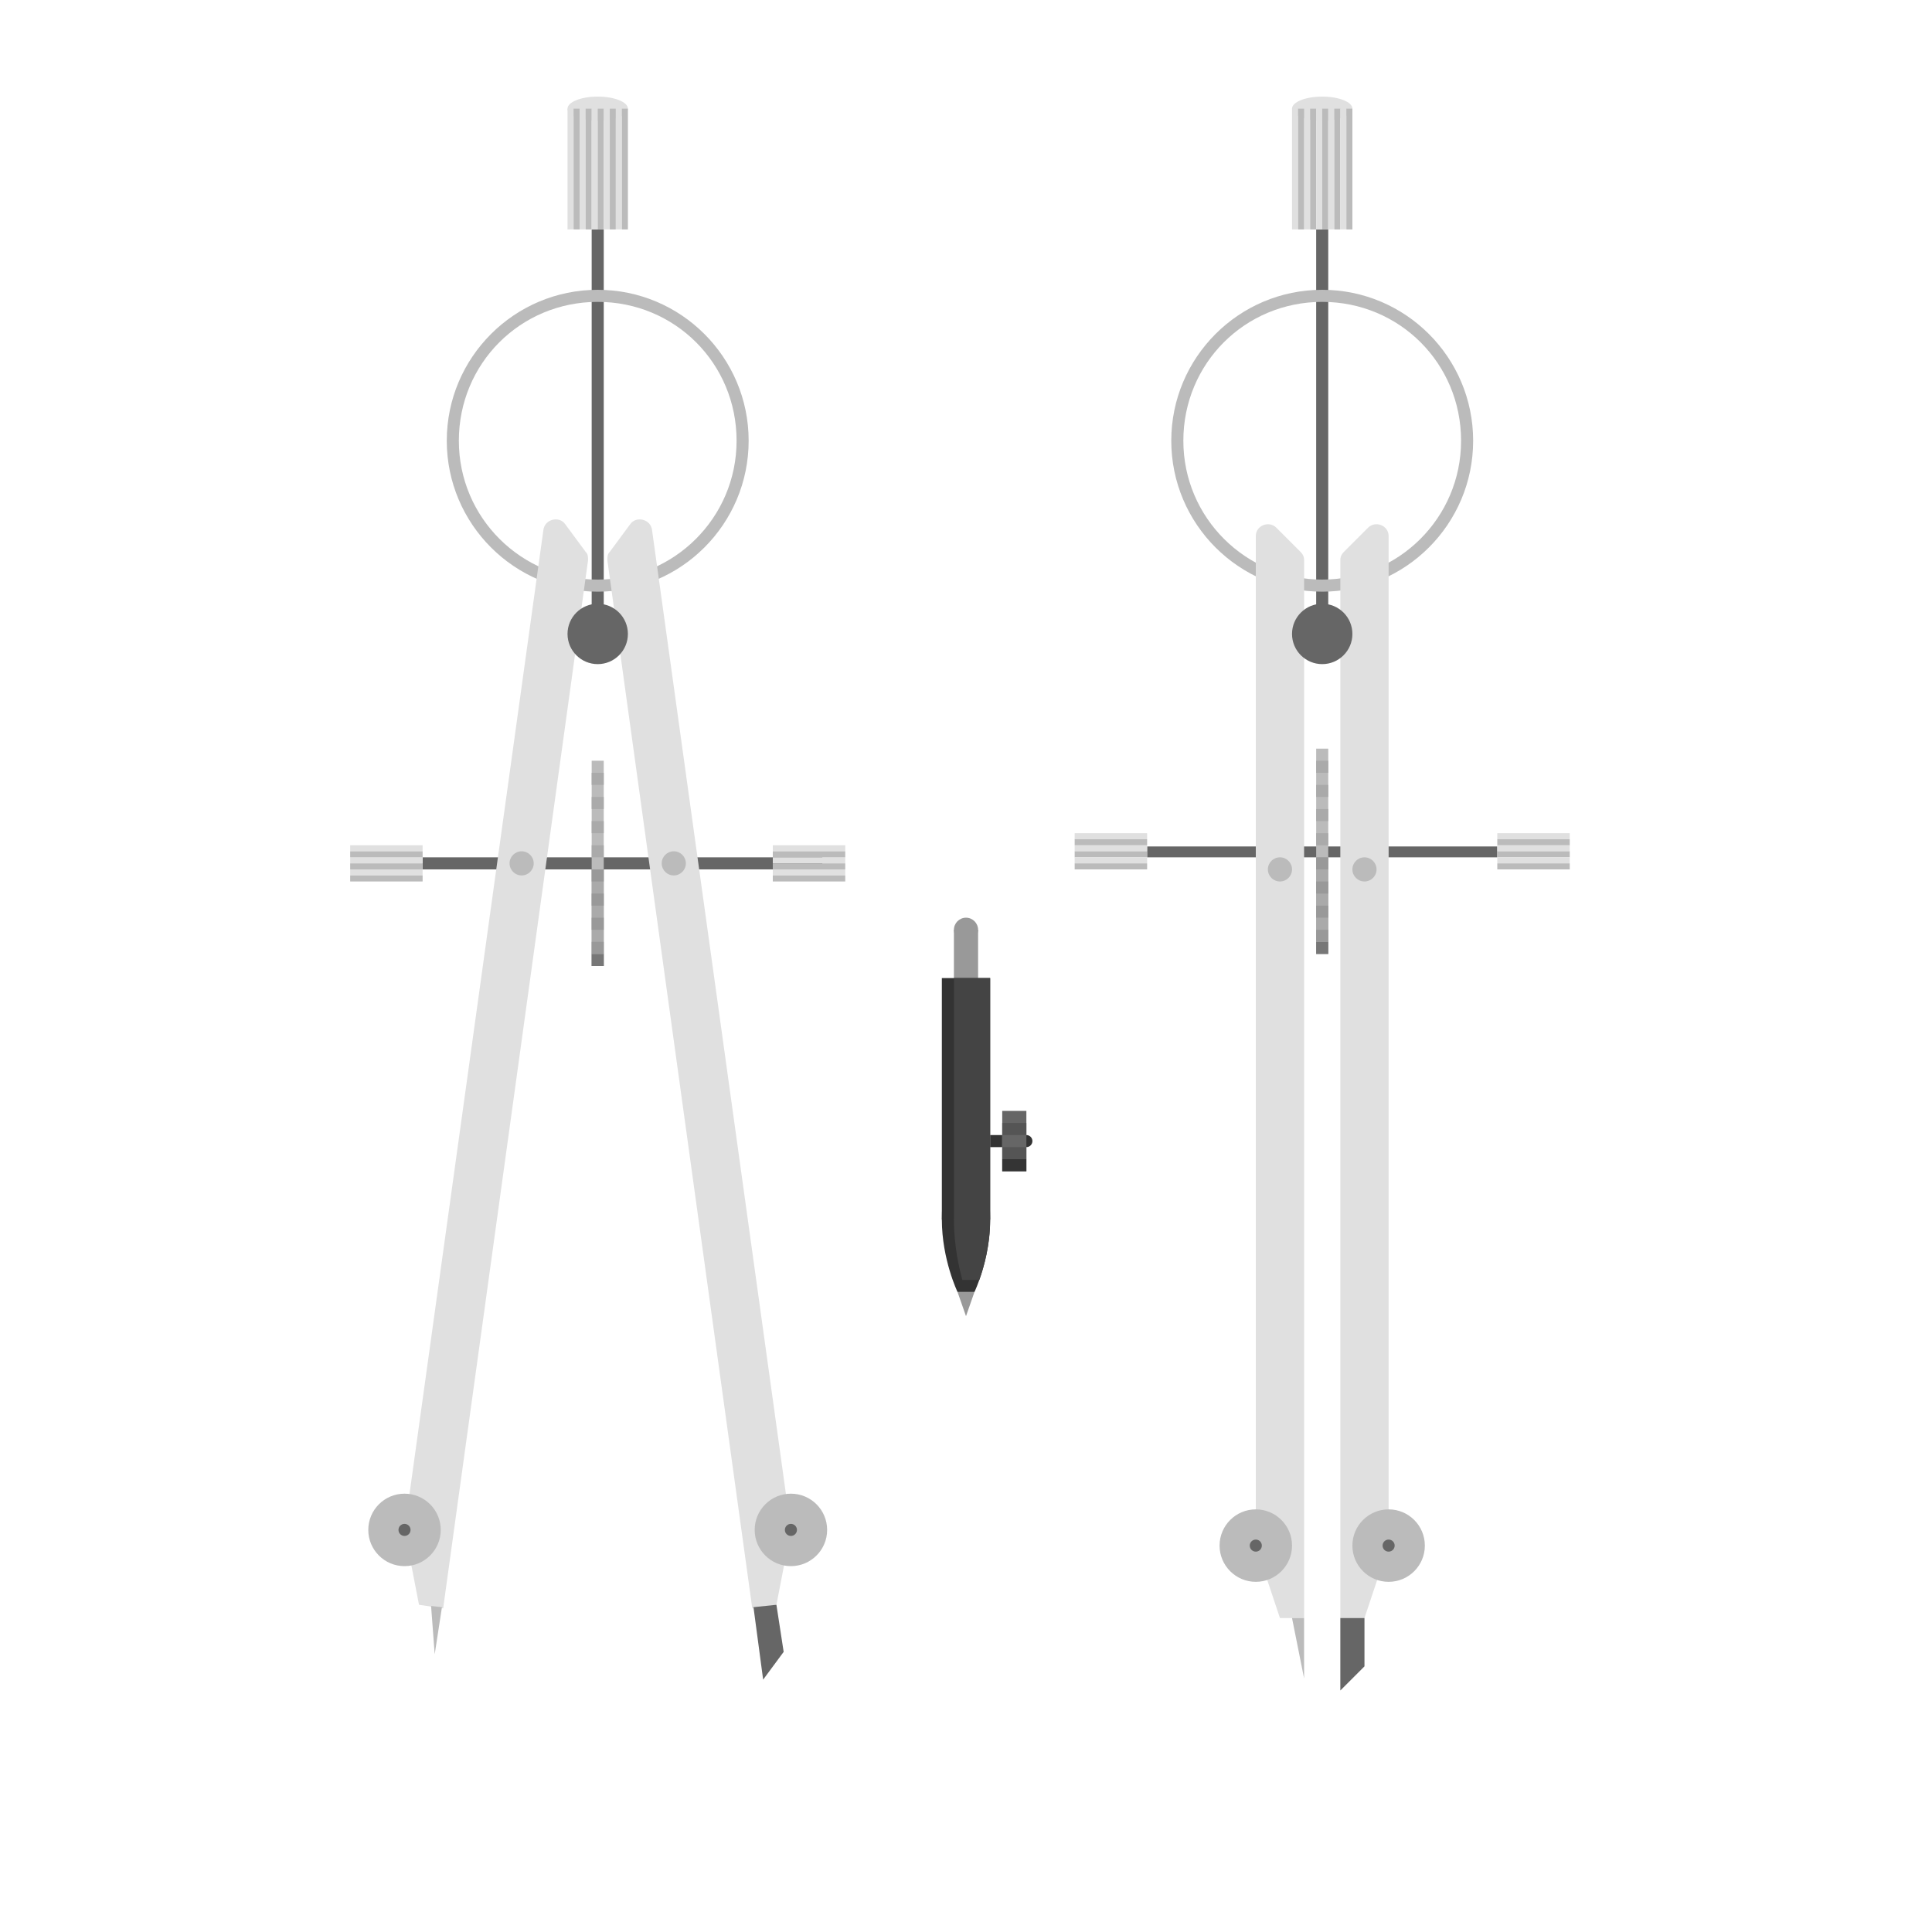
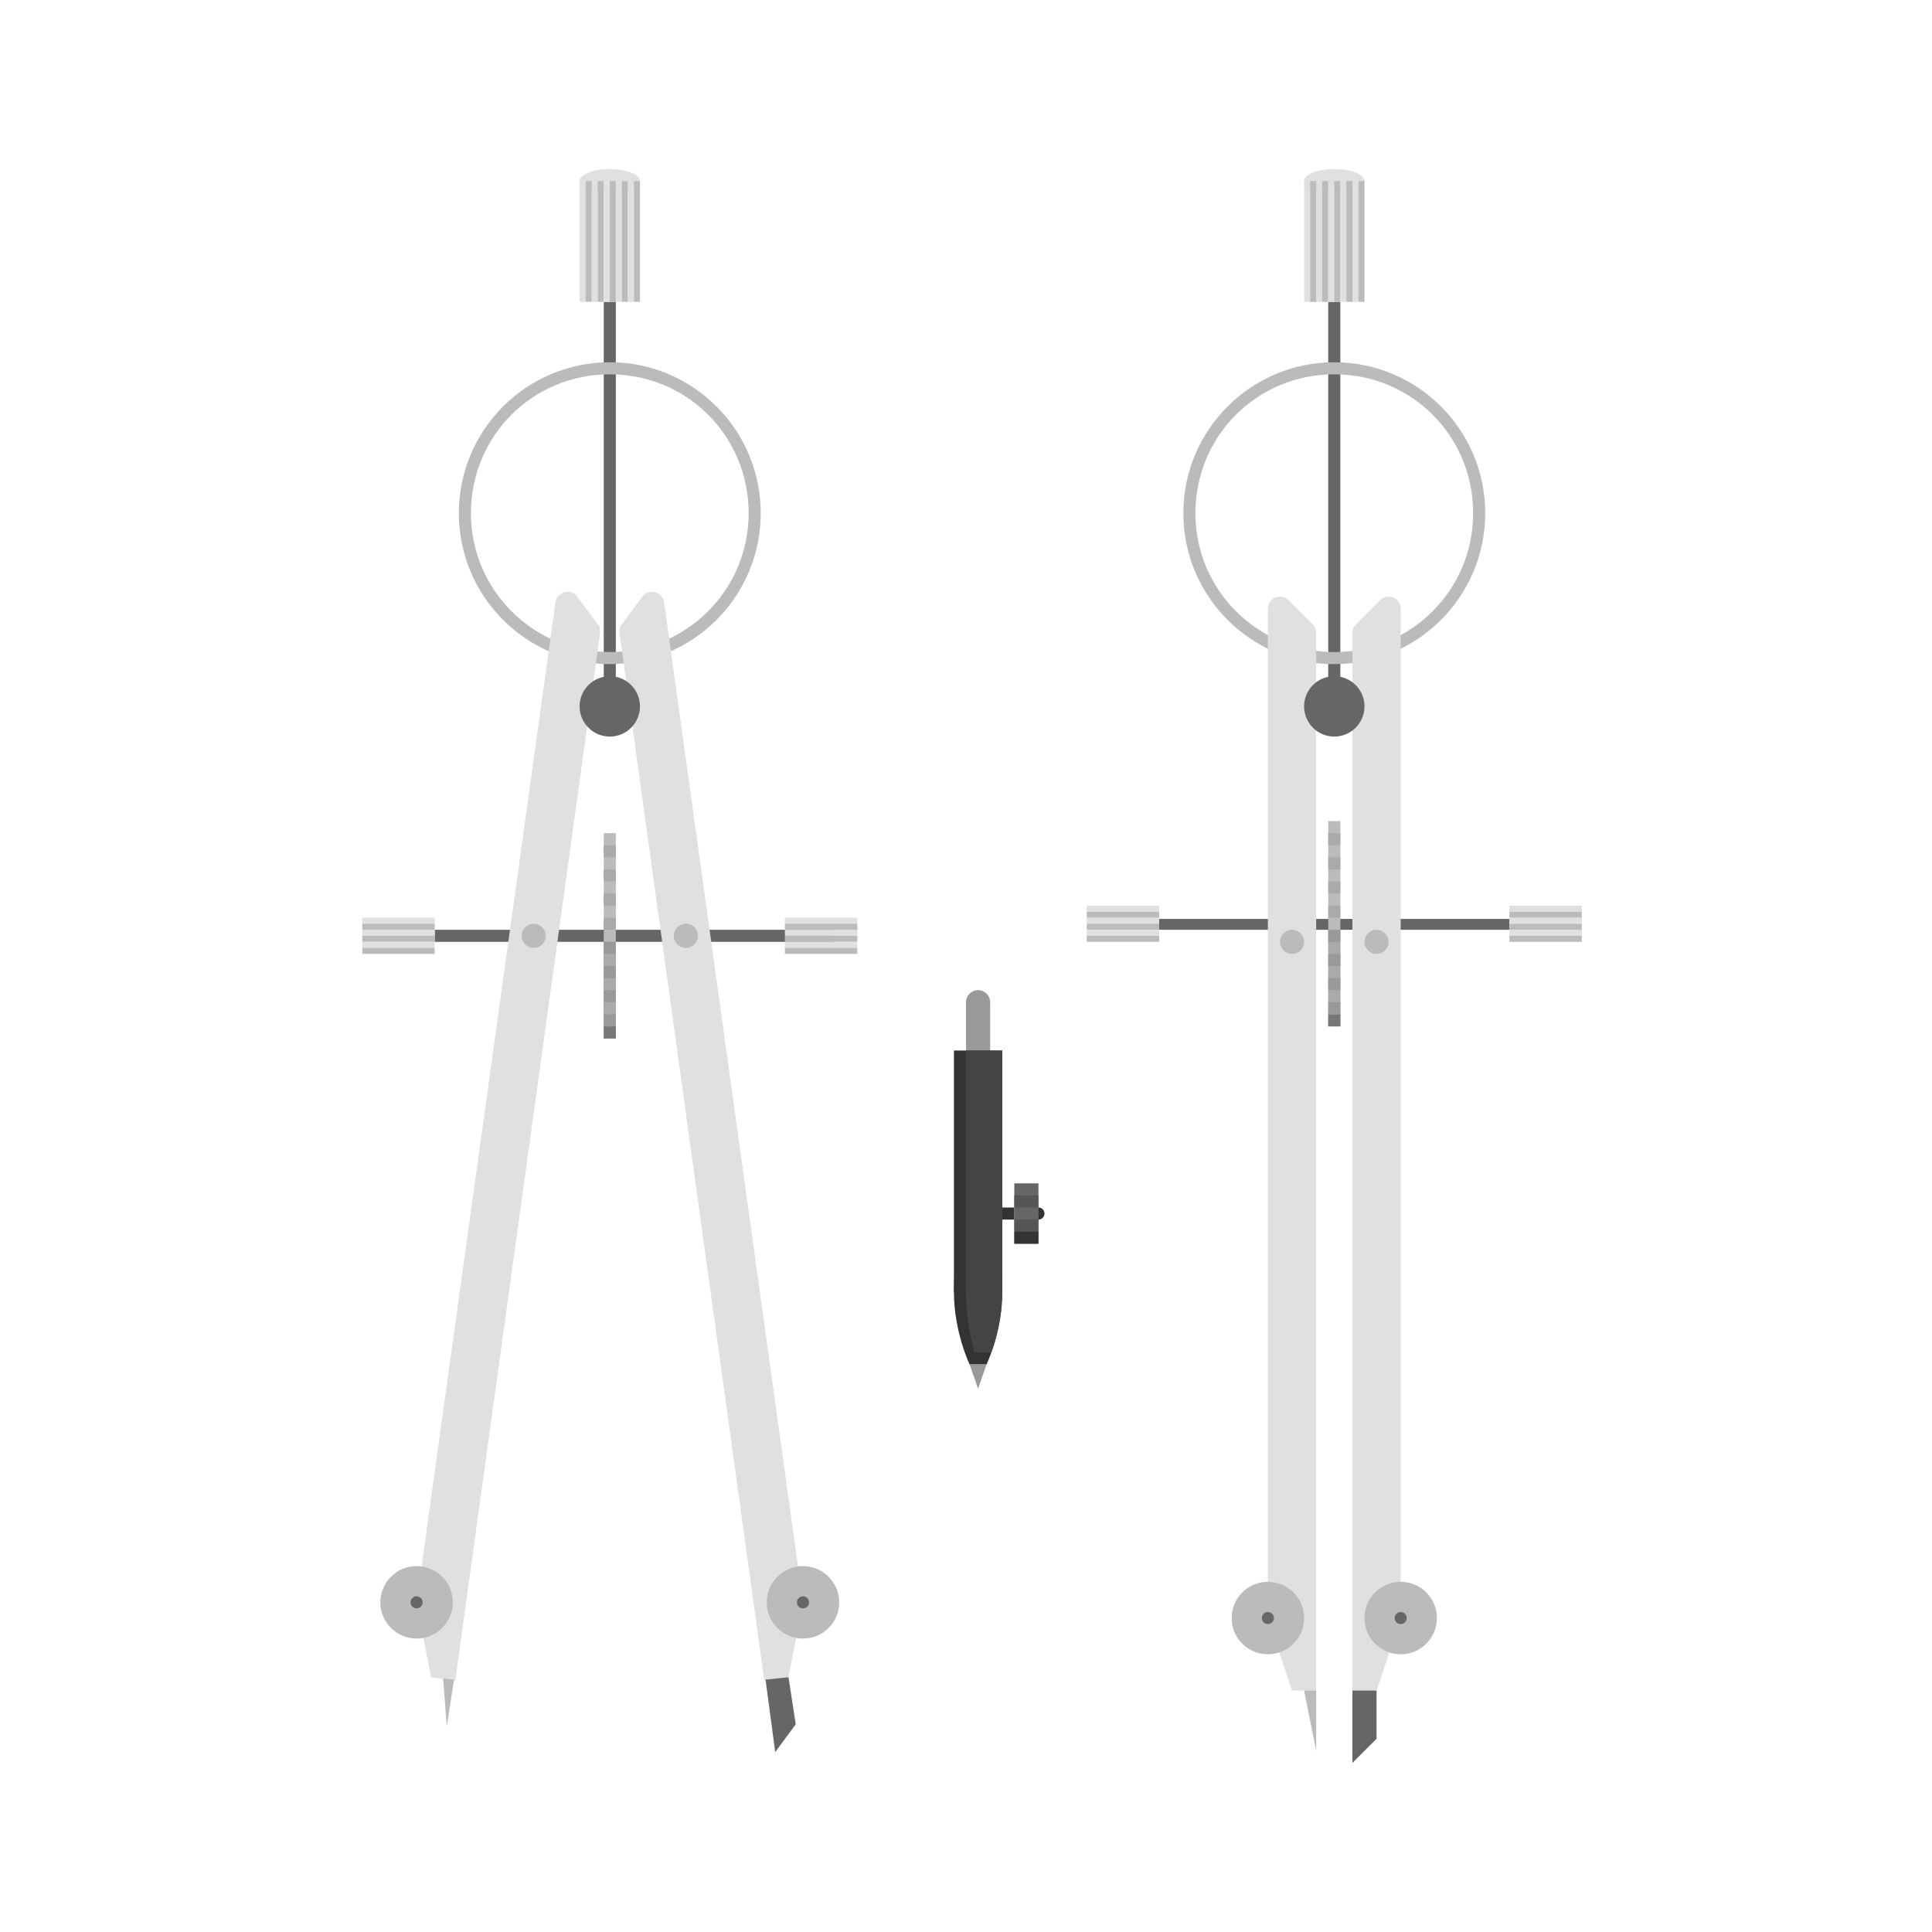
- <svg xmlns="http://www.w3.org/2000/svg" version="1.1" id="Layer_1" x="0px" y="0px" width="160px" height="160px" viewBox="-219 321 160 160" enable-background="new -219 321 160 160" xml:space="preserve">
-   <circle fill="#999999" cx="-139" cy="398" r="1" />
-   <rect x="-140" y="398" fill="#999999" width="2" height="5" />
-   <path fill="#333333" d="M-139.7,428c0,0-1.3-2.7-1.3-6s0.9-6,2-6s2,2.7,2,6s-1.3,6-1.3,6" />
-   <rect x="-124" y="391.1" fill="#666666" width="29" height="0.9" />
-   <rect x="-110" y="383" fill="#BBBBBB" width="1" height="17" />
-   <rect x="-110" y="392" fill="#AAAAAA" width="1" height="8" />
-   <rect x="-110" y="340" fill="#666666" width="1" height="35" />
-   <path fill="#BBBBBB" d="M-109.5,345c-6.9,0-12.5,5.6-12.5,12.5s5.6,12.5,12.5,12.5s12.5-5.6,12.5-12.5S-102.6,345-109.5,345z     M-109.5,369c-6.3,0-11.5-5.1-11.5-11.5s5.1-11.5,11.5-11.5s11.5,5.1,11.5,11.5S-103.2,369-109.5,369z" />
-   <ellipse fill="#E0E0E0" cx="-109.5" cy="330" rx="2.5" ry="1" />
-   <rect x="-111" y="330" fill="#E0E0E0" width="0.5" height="10" />
-   <rect x="-110.5" y="330" fill="#BBBBBB" width="0.5" height="10" />
-   <rect x="-112" y="330" fill="#E0E0E0" width="0.5" height="10" />
-   <rect x="-111.5" y="330" fill="#BBBBBB" width="0.5" height="10" />
-   <rect x="-110" y="330" fill="#E0E0E0" width="0.5" height="10" />
-   <rect x="-109.5" y="330" fill="#BBBBBB" width="0.5" height="10" />
-   <rect x="-109" y="330" fill="#E0E0E0" width="0.5" height="10" />
-   <rect x="-108.5" y="330" fill="#BBBBBB" width="0.5" height="10" />
-   <rect x="-108" y="330" fill="#E0E0E0" width="0.5" height="10" />
-   <rect x="-107.5" y="330" fill="#BBBBBB" width="0.5" height="10" />
+ <svg xmlns="http://www.w3.org/2000/svg" width="160px" height="160px" viewBox="0 0 160 160">
+   <circle fill="#999999" cx="81" cy="83" r="1" />
+   <rect x="80" y="83" fill="#999999" width="2" height="5" />
+   <path fill="#333333" d="M80.3,113c0,0-1.3-2.7-1.3-6s0.9-6,2-6s2,2.7,2,6     s-1.3,6-1.3,6" />
+   <rect x="96" y="76.1" fill="#666666" width="29" height="0.9" />
+   <rect x="110" y="68" fill="#bbbbbb" width="1" height="17" />
+   <rect x="110" y="77" fill="#aaaaaa" width="1" height="8" />
+   <rect x="110" y="25" fill="#666666" width="1" height="35" />
+   <path fill="#bbbbbb" d="M110.5,30C103.6,30,98,35.6,98,42.5S103.6,55,110.5,55S123,49.4,123,42.5     S117.4,30,110.5,30z M110.5,54C104.2,54,99,48.9,99,42.5S104.1,31,110.5,31S122,36.1,122,42.5     S116.8,54,110.5,54z" />
+   <ellipse fill="#e0e0e0" cx="110.5" cy="15" rx="2.5" ry="1" />
+   <rect x="109" y="15" fill="#e0e0e0" width="0.5" height="10" />
+   <rect x="109.5" y="15" fill="#bbbbbb" width="0.5" height="10" />
+   <rect x="108" y="15" fill="#e0e0e0" width="0.5" height="10" />
+   <rect x="108.5" y="15" fill="#bbbbbb" width="0.5" height="10" />
+   <rect x="110" y="15" fill="#e0e0e0" width="0.5" height="10" />
+   <rect x="110.5" y="15" fill="#bbbbbb" width="0.5" height="10" />
+   <rect x="111" y="15" fill="#e0e0e0" width="0.5" height="10" />
+   <rect x="111.5" y="15" fill="#bbbbbb" width="0.5" height="10" />
+   <rect x="112" y="15" fill="#e0e0e0" width="0.5" height="10" />
+   <rect x="112.5" y="15" fill="#bbbbbb" width="0.5" height="10" />
  <g>
-     <path fill="#E0E0E0" d="M-104,449l-2,6h-2v-87.6c0-0.3,0.1-0.5,0.3-0.7l2-2c0.6-0.6,1.7-0.2,1.7,0.7V449z" />
-     <polygon fill="#666666" points="-106,459 -108,461 -108,455 -106,455   " />
+     <path fill="#e0e0e0" d="M116,134l-2,6h-2V52.4c0-0.3,0.1-0.5,0.3-0.7l2-2       C114.9,49.1,116,49.5,116,50.4V134z" />
+     <polygon fill="#666666" points="114,144 112,146 112,140 114,140   " />
    <g>
-       <circle fill="#BBBBBB" cx="-104" cy="449" r="3" />
-       <circle fill="#666666" cx="-104" cy="449" r="0.5" />
+       <circle fill="#bbbbbb" cx="116" cy="134" r="3" />
+       <circle fill="#666666" cx="116" cy="134" r="0.5" />
    </g>
-     <circle fill="#BBBBBB" cx="-106" cy="393" r="1" />
+     <circle fill="#bbbbbb" cx="114" cy="78" r="1" />
  </g>
  <g>
-     <path fill="#E0E0E0" d="M-115,449l2,6h2v-87.6c0-0.3-0.1-0.5-0.3-0.7l-2-2c-0.6-0.6-1.7-0.2-1.7,0.7V449z" />
-     <polygon fill="#BBBBBB" points="-111,460 -111,455 -112,455   " />
+     <path fill="#e0e0e0" d="M105,134l2,6h2V52.4c0-0.3-0.1-0.5-0.3-0.7l-2-2       C106.1,49.1,105,49.5,105,50.4V134z" />
+     <polygon fill="#bbbbbb" points="109,145 109,140 108,140   " />
    <g>
-       <circle fill="#BBBBBB" cx="-115" cy="449" r="3" />
-       <circle fill="#666666" cx="-115" cy="449" r="0.5" />
+       <circle fill="#bbbbbb" cx="105" cy="134" r="3" />
+       <circle fill="#666666" cx="105" cy="134" r="0.5" />
    </g>
-     <circle fill="#BBBBBB" cx="-113" cy="393" r="1" />
+     <circle fill="#bbbbbb" cx="107" cy="78" r="1" />
  </g>
-   <rect x="-110" y="384" fill="#AAAAAA" width="1" height="1" />
-   <rect x="-110" y="386" fill="#AAAAAA" width="1" height="1" />
-   <rect x="-110" y="388" fill="#AAAAAA" width="1" height="1" />
-   <rect x="-110" y="390" fill="#AAAAAA" width="1" height="1" />
-   <rect x="-110" y="392" fill="#999999" width="1" height="1" />
-   <rect x="-110" y="394" fill="#999999" width="1" height="1" />
-   <rect x="-110" y="396" fill="#999999" width="1" height="1" />
-   <rect x="-110" y="399" fill="#777777" width="1" height="1" />
-   <rect x="-110" y="398" fill="#999999" width="1" height="1" />
-   <rect x="-95" y="391" fill="#E0E0E0" width="6" height="0.5" />
-   <rect x="-95" y="391.5" fill="#BBBBBB" width="6" height="0.5" />
-   <rect x="-95" y="392" fill="#E0E0E0" width="6" height="0.5" />
-   <rect x="-95" y="392.5" fill="#BBBBBB" width="6" height="0.5" />
-   <rect x="-95" y="390" fill="#E0E0E0" width="6" height="0.5" />
-   <rect x="-95" y="390.5" fill="#BBBBBB" width="6" height="0.5" />
-   <rect x="-130" y="391" fill="#E0E0E0" width="6" height="0.5" />
-   <rect x="-130" y="391.5" fill="#BBBBBB" width="6" height="0.5" />
-   <rect x="-130" y="392" fill="#E0E0E0" width="6" height="0.5" />
-   <rect x="-130" y="392.5" fill="#BBBBBB" width="6" height="0.5" />
-   <rect x="-130" y="390" fill="#E0E0E0" width="6" height="0.5" />
-   <rect x="-130" y="390.5" fill="#BBBBBB" width="6" height="0.5" />
-   <rect x="-184" y="392" fill="#666666" width="33.1" height="1" />
-   <rect x="-170" y="384" fill="#BBBBBB" width="1" height="17" />
-   <rect x="-170" y="393" fill="#AAAAAA" width="1" height="8" />
-   <rect x="-170" y="340" fill="#666666" width="1" height="33" />
-   <path fill="#BBBBBB" d="M-169.5,345c-6.9,0-12.5,5.6-12.5,12.5s5.6,12.5,12.5,12.5s12.5-5.6,12.5-12.5S-162.6,345-169.5,345z      M-169.5,369c-6.3,0-11.5-5.1-11.5-11.5s5.1-11.5,11.5-11.5s11.5,5.1,11.5,11.5S-163.2,369-169.5,369z" />
-   <ellipse fill="#E0E0E0" cx="-169.5" cy="330" rx="2.5" ry="1" />
-   <rect x="-171" y="330" fill="#E0E0E0" width="0.5" height="10" />
-   <rect x="-170.5" y="330" fill="#BBBBBB" width="0.5" height="10" />
-   <rect x="-172" y="330" fill="#E0E0E0" width="0.5" height="10" />
-   <rect x="-171.5" y="330" fill="#BBBBBB" width="0.5" height="10" />
-   <rect x="-170" y="330" fill="#E0E0E0" width="0.5" height="10" />
-   <rect x="-169.5" y="330" fill="#BBBBBB" width="0.5" height="10" />
-   <rect x="-169" y="330" fill="#E0E0E0" width="0.5" height="10" />
-   <rect x="-168.5" y="330" fill="#BBBBBB" width="0.5" height="10" />
-   <rect x="-168" y="330" fill="#E0E0E0" width="0.5" height="10" />
-   <rect x="-167.5" y="330" fill="#BBBBBB" width="0.5" height="10" />
+   <rect x="110" y="69" fill="#aaaaaa" width="1" height="1" />
+   <rect x="110" y="71" fill="#aaaaaa" width="1" height="1" />
+   <rect x="110" y="73" fill="#aaaaaa" width="1" height="1" />
+   <rect x="110" y="75" fill="#aaaaaa" width="1" height="1" />
+   <rect x="110" y="77" fill="#999999" width="1" height="1" />
+   <rect x="110" y="79" fill="#999999" width="1" height="1" />
+   <rect x="110" y="81" fill="#999999" width="1" height="1" />
+   <rect x="110" y="84" fill="#777777" width="1" height="1" />
+   <rect x="110" y="83" fill="#999999" width="1" height="1" />
+   <rect x="125" y="76" fill="#e0e0e0" width="6" height="0.5" />
+   <rect x="125" y="76.5" fill="#bbbbbb" width="6" height="0.5" />
+   <rect x="125" y="77" fill="#e0e0e0" width="6" height="0.5" />
+   <rect x="125" y="77.5" fill="#bbbbbb" width="6" height="0.5" />
+   <rect x="125" y="75" fill="#e0e0e0" width="6" height="0.5" />
+   <rect x="125" y="75.5" fill="#bbbbbb" width="6" height="0.5" />
+   <rect x="90" y="76" fill="#e0e0e0" width="6" height="0.5" />
+   <rect x="90" y="76.5" fill="#bbbbbb" width="6" height="0.5" />
+   <rect x="90" y="77" fill="#e0e0e0" width="6" height="0.5" />
+   <rect x="90" y="77.5" fill="#bbbbbb" width="6" height="0.5" />
+   <rect x="90" y="75" fill="#e0e0e0" width="6" height="0.5" />
+   <rect x="90" y="75.5" fill="#bbbbbb" width="6" height="0.5" />
+   <rect x="36" y="77" fill="#666666" width="33.1" height="1" />
+   <rect x="50" y="69" fill="#bbbbbb" width="1" height="17" />
+   <rect x="50" y="78" fill="#aaaaaa" width="1" height="8" />
+   <rect x="50" y="25" fill="#666666" width="1" height="33" />
+   <path fill="#bbbbbb" d="M50.5,30C43.6,30,38,35.6,38,42.5S43.6,55,50.5,55S63,49.4,63,42.5     S57.4,30,50.5,30z M50.5,54C44.2,54,39,48.9,39,42.5S44.1,31,50.5,31S62,36.1,62,42.5     S56.8,54,50.5,54z" />
+   <ellipse fill="#e0e0e0" cx="50.5" cy="15" rx="2.5" ry="1" />
+   <rect x="49" y="15" fill="#e0e0e0" width="0.5" height="10" />
+   <rect x="49.5" y="15" fill="#bbbbbb" width="0.5" height="10" />
+   <rect x="48" y="15" fill="#e0e0e0" width="0.5" height="10" />
+   <rect x="48.5" y="15" fill="#bbbbbb" width="0.5" height="10" />
+   <rect x="50" y="15" fill="#e0e0e0" width="0.5" height="10" />
+   <rect x="50.5" y="15" fill="#bbbbbb" width="0.5" height="10" />
+   <rect x="51" y="15" fill="#e0e0e0" width="0.5" height="10" />
+   <rect x="51.5" y="15" fill="#bbbbbb" width="0.5" height="10" />
+   <rect x="52" y="15" fill="#e0e0e0" width="0.5" height="10" />
+   <rect x="52.5" y="15" fill="#bbbbbb" width="0.5" height="10" />
  <g>
-     <path fill="#E0E0E0" d="M-153.5,447.7l-1.2,6.2l-2,0.3l-12-86.8c0-0.3,0-0.5,0.2-0.7l1.7-2.3c0.5-0.7,1.7-0.4,1.8,0.5L-153.5,447.7       z" />
-     <polygon fill="#666666" points="-154.1,457.8 -155.8,460.1 -156.6,454.1 -154.7,453.9   " />
+     <path fill="#e0e0e0" d="M66.5,132.7l-1.2,6.2l-2,0.3l-12-86.8       c0-0.3,0-0.5,0.2-0.7l1.7-2.3c0.5-0.7,1.7-0.4,1.8,0.5L66.5,132.7z" />
+     <polygon fill="#666666" points="65.9,142.8 64.2,145.1 63.4,139.1 65.3,138.9       " />
    <g>
-       <circle fill="#BBBBBB" cx="-153.5" cy="447.7" r="3" />
-       <circle fill="#666666" cx="-153.5" cy="447.7" r="0.5" />
+       <circle fill="#bbbbbb" cx="66.5" cy="132.7" r="3" />
+       <circle fill="#666666" cx="66.5" cy="132.7" r="0.5" />
    </g>
-     <circle fill="#BBBBBB" cx="-163.2" cy="392.5" r="1" />
+     <circle fill="#bbbbbb" cx="56.8" cy="77.5" r="1" />
  </g>
-   <rect x="-170" y="385" fill="#AAAAAA" width="1" height="1" />
-   <rect x="-170" y="387" fill="#AAAAAA" width="1" height="1" />
-   <rect x="-170" y="389" fill="#AAAAAA" width="1" height="1" />
-   <rect x="-170" y="391" fill="#AAAAAA" width="1" height="1" />
-   <rect x="-170" y="393" fill="#999999" width="1" height="1" />
-   <rect x="-170" y="395" fill="#999999" width="1" height="1" />
-   <rect x="-170" y="397" fill="#999999" width="1" height="1" />
-   <rect x="-170" y="400" fill="#777777" width="1" height="1" />
-   <rect x="-170" y="399" fill="#999999" width="1" height="1" />
-   <rect x="-155" y="392" fill="#E0E0E0" width="6" height="0.5" />
-   <rect x="-155" y="392.5" fill="#BBBBBB" width="6" height="0.5" />
-   <rect x="-155" y="393" fill="#E0E0E0" width="6" height="0.5" />
-   <rect x="-155" y="393.5" fill="#BBBBBB" width="6" height="0.5" />
-   <rect x="-155" y="391" fill="#E0E0E0" width="6" height="0.5" />
-   <rect x="-155" y="391.5" fill="#BBBBBB" width="6" height="0.5" />
-   <rect x="-190" y="392" fill="#E0E0E0" width="6" height="0.5" />
-   <rect x="-190" y="392.5" fill="#BBBBBB" width="6" height="0.5" />
-   <rect x="-190" y="393" fill="#E0E0E0" width="6" height="0.5" />
-   <rect x="-190" y="393.5" fill="#BBBBBB" width="6" height="0.5" />
-   <rect x="-190" y="391" fill="#E0E0E0" width="6" height="0.5" />
-   <rect x="-190" y="391.5" fill="#BBBBBB" width="6" height="0.5" />
+   <rect x="50" y="70" fill="#aaaaaa" width="1" height="1" />
+   <rect x="50" y="72" fill="#aaaaaa" width="1" height="1" />
+   <rect x="50" y="74" fill="#aaaaaa" width="1" height="1" />
+   <rect x="50" y="76" fill="#aaaaaa" width="1" height="1" />
+   <rect x="50" y="78" fill="#999999" width="1" height="1" />
+   <rect x="50" y="80" fill="#999999" width="1" height="1" />
+   <rect x="50" y="82" fill="#999999" width="1" height="1" />
+   <rect x="50" y="85" fill="#777777" width="1" height="1" />
+   <rect x="50" y="84" fill="#999999" width="1" height="1" />
+   <rect x="65" y="77" fill="#e0e0e0" width="6" height="0.5" />
+   <rect x="65" y="77.5" fill="#bbbbbb" width="6" height="0.5" />
+   <rect x="65" y="78" fill="#e0e0e0" width="6" height="0.5" />
+   <rect x="65" y="78.5" fill="#bbbbbb" width="6" height="0.5" />
+   <rect x="65" y="76" fill="#e0e0e0" width="6" height="0.5" />
+   <rect x="65" y="76.5" fill="#bbbbbb" width="6" height="0.5" />
+   <rect x="30" y="77" fill="#e0e0e0" width="6" height="0.5" />
+   <rect x="30" y="77.5" fill="#bbbbbb" width="6" height="0.5" />
+   <rect x="30" y="78" fill="#e0e0e0" width="6" height="0.5" />
+   <rect x="30" y="78.5" fill="#bbbbbb" width="6" height="0.5" />
+   <rect x="30" y="76" fill="#e0e0e0" width="6" height="0.5" />
+   <rect x="30" y="76.5" fill="#bbbbbb" width="6" height="0.5" />
  <g>
-     <path fill="#E0E0E0" d="M-185.5,447.7l1.2,6.2l2,0.3l12-86.8c0-0.3,0-0.5-0.2-0.7l-1.7-2.3c-0.5-0.7-1.7-0.4-1.8,0.5L-185.5,447.7z       " />
-     <polygon fill="#BBBBBB" points="-183,458 -182.4,454.1 -183.3,454   " />
+     <path fill="#e0e0e0" d="M34.5,132.7l1.2,6.2l2,0.3l12-86.8c0-0.3,0-0.5-0.2-0.7       l-1.7-2.3c-0.5-0.7-1.7-0.4-1.8,0.5L34.5,132.7z" />
+     <polygon fill="#bbbbbb" points="37,143 37.6,139.1 36.7,139  " />
    <g>
-       <circle fill="#BBBBBB" cx="-185.5" cy="447.7" r="3" />
-       <circle fill="#666666" cx="-185.5" cy="447.7" r="0.5" />
+       <circle fill="#bbbbbb" cx="34.5" cy="132.7" r="3" />
+       <circle fill="#666666" cx="34.5" cy="132.7" r="0.5" />
    </g>
-     <circle fill="#BBBBBB" cx="-175.8" cy="392.5" r="1" />
+     <circle fill="#bbbbbb" cx="44.2" cy="77.5" r="1" />
  </g>
-   <circle fill="#666666" cx="-169.5" cy="373.5" r="2.5" />
-   <circle fill="#666666" cx="-109.5" cy="373.5" r="2.5" />
-   <rect x="-141" y="402" fill="#333333" width="4" height="20" />
-   <circle fill="#333333" cx="-134" cy="415.5" r="0.5" />
-   <circle fill="#E0E0E0" cx="-139" cy="415.5" r="0.5" />
-   <polygon fill="#999999" points="-139,430 -139.7,428 -138.3,428 " />
-   <rect x="-136" y="413" fill="#666666" width="2" height="5" />
-   <rect x="-136" y="414" fill="#555555" width="2" height="1" />
-   <rect x="-136" y="416" fill="#555555" width="2" height="1" />
-   <rect x="-136" y="417" fill="#343434" width="2" height="1" />
-   <rect x="-137" y="415" fill="#333333" width="1" height="1" />
-   <path fill="#444444" d="M-140,402v20c0,2.1,0.4,3.9,0.7,5h1.4c0.4-1.1,0.9-2.9,0.9-5v-20H-140z" />
+   <circle fill="#666666" cx="50.5" cy="58.5" r="2.5" />
+   <circle fill="#666666" cx="110.5" cy="58.5" r="2.5" />
+   <rect x="79" y="87" fill="#333333" width="4" height="20" />
+   <circle fill="#333333" cx="86" cy="100.5" r="0.5" />
+   <circle fill="#e0e0e0" cx="81" cy="100.5" r="0.5" />
+   <polygon fill="#999999" points="81,115 80.3,113 81.7,113 " />
+   <rect x="84" y="98" fill="#666666" width="2" height="5" />
+   <rect x="84" y="99" fill="#555555" width="2" height="1" />
+   <rect x="84" y="101" fill="#555555" width="2" height="1" />
+   <rect x="84" y="102" fill="#343434" width="2" height="1" />
+   <rect x="83" y="100" fill="#333333" width="1" height="1" />
+   <path fill="#444444" d="M80,87v20c0,2.1,0.4,3.9,0.7,5h1.4     c0.4-1.1,0.9-2.9,0.9-5V87H80z" />
</svg>
